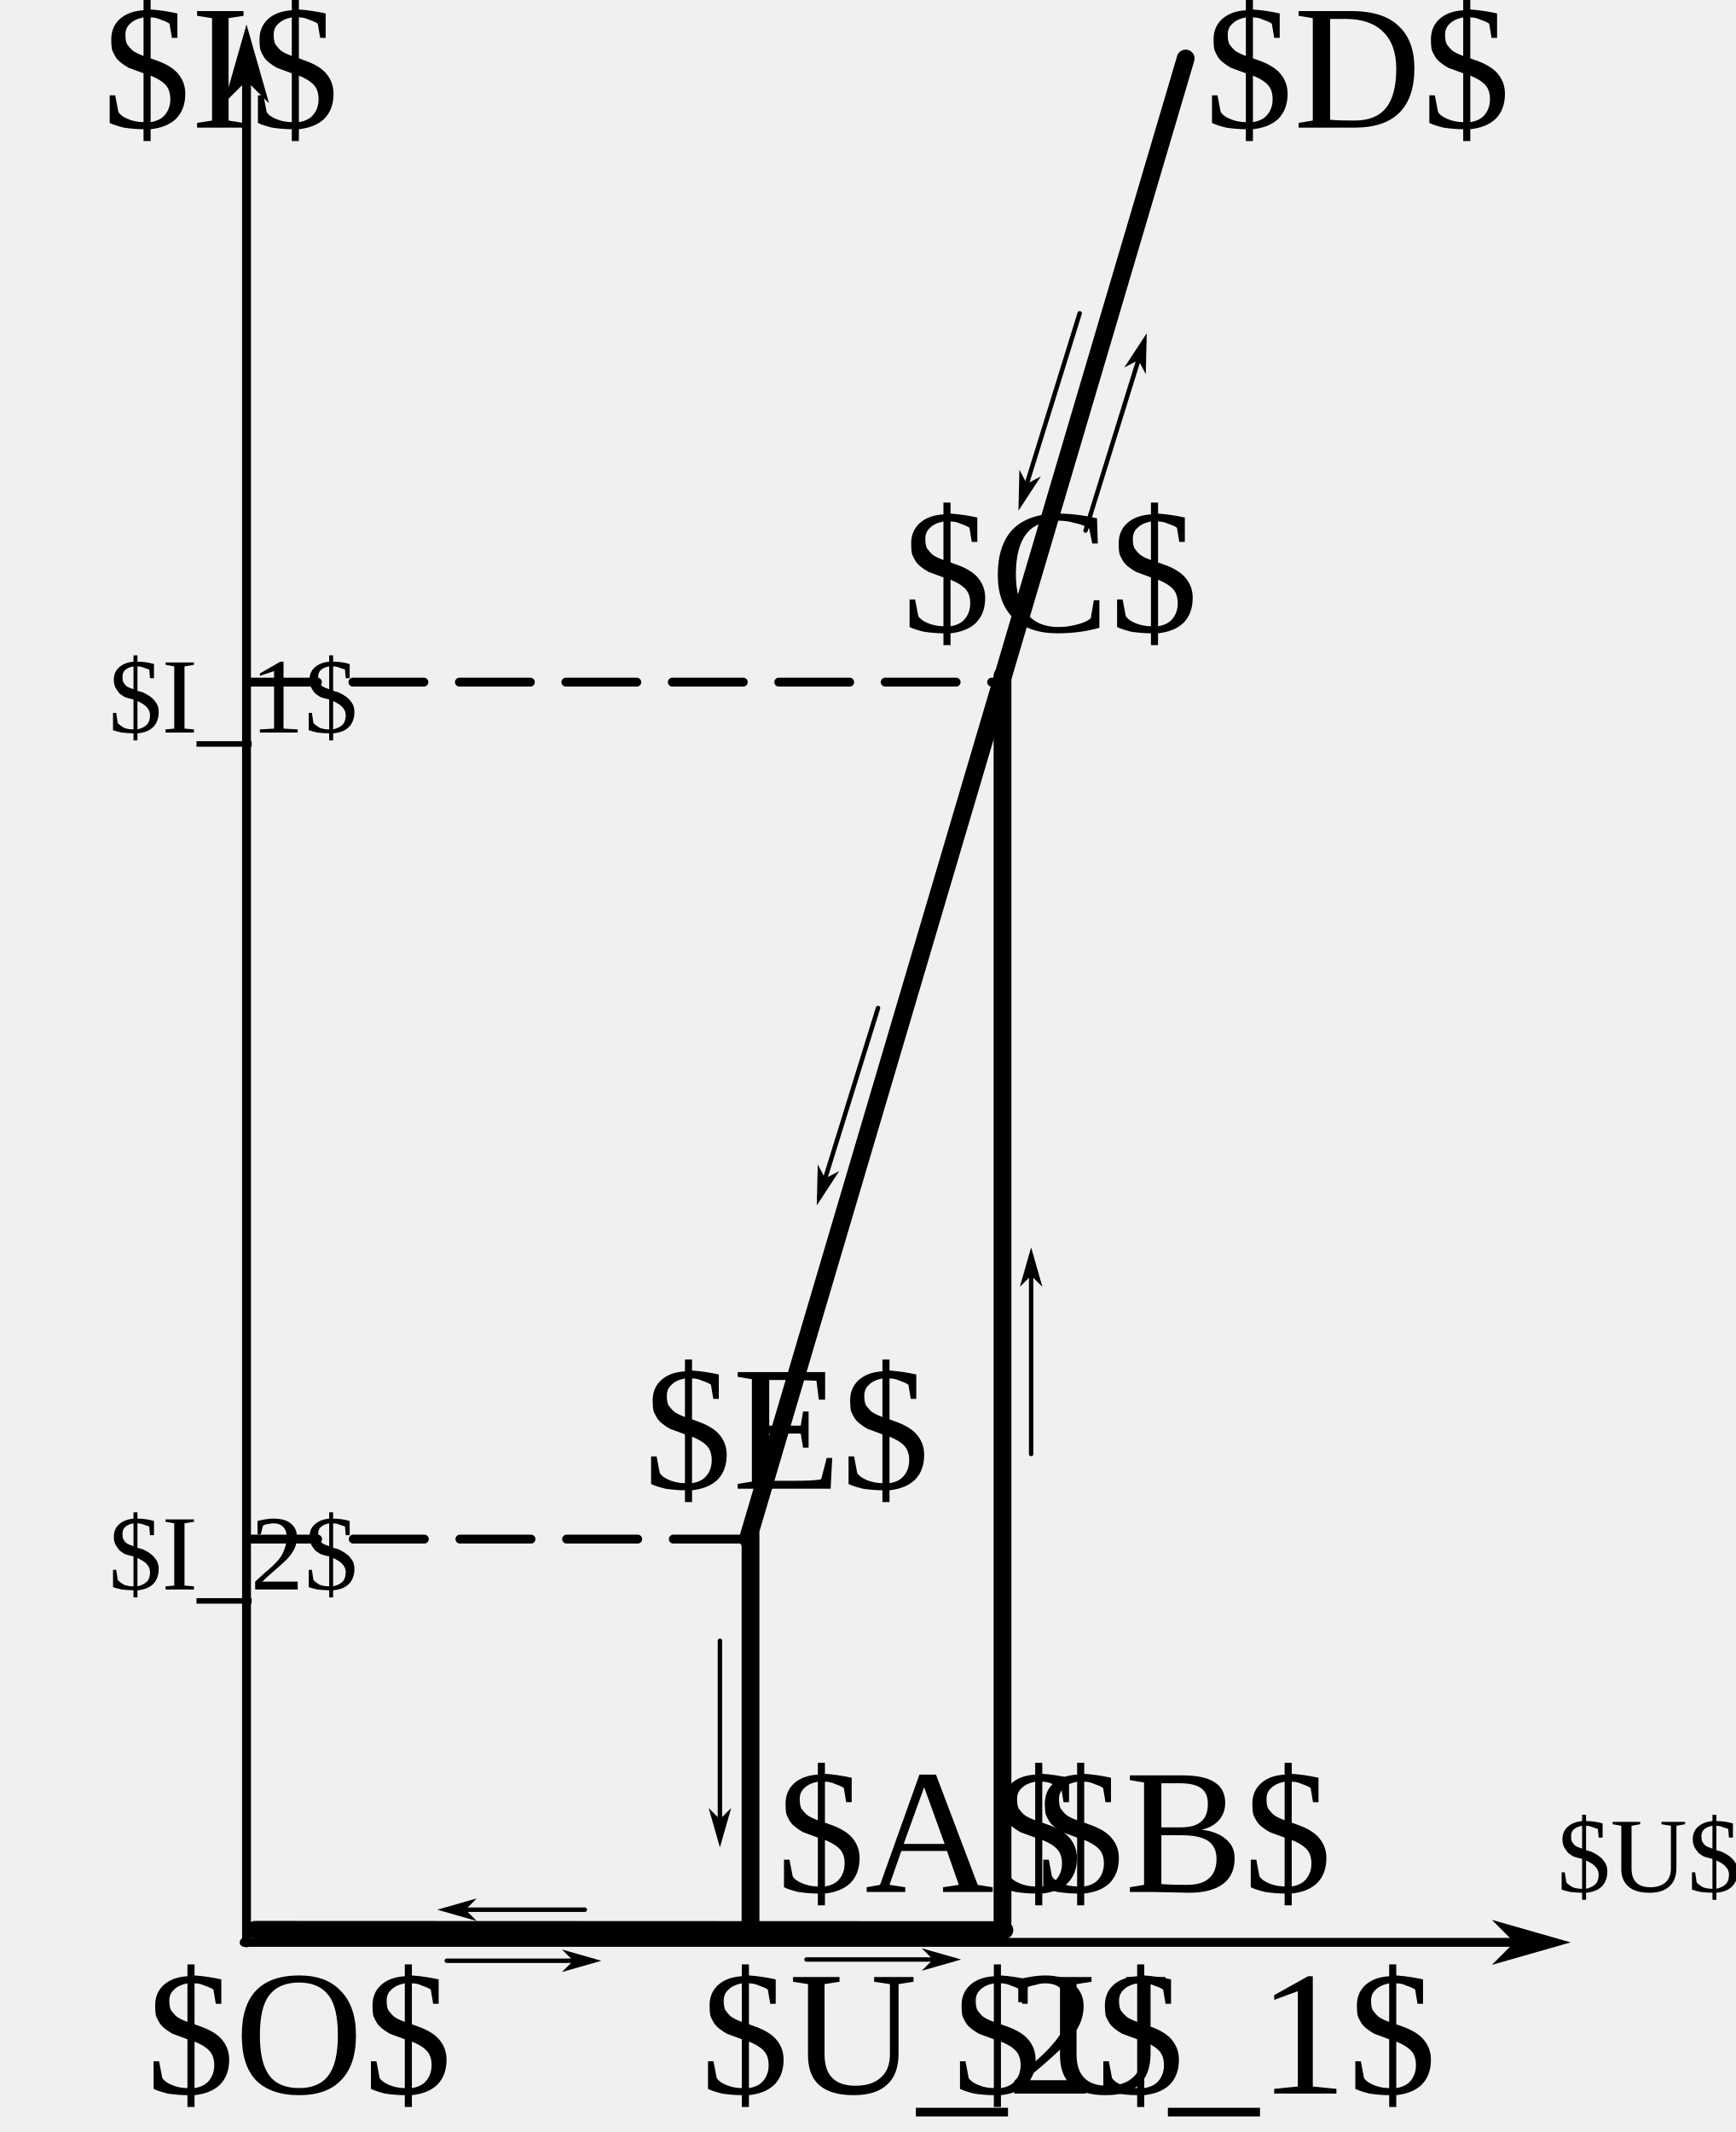
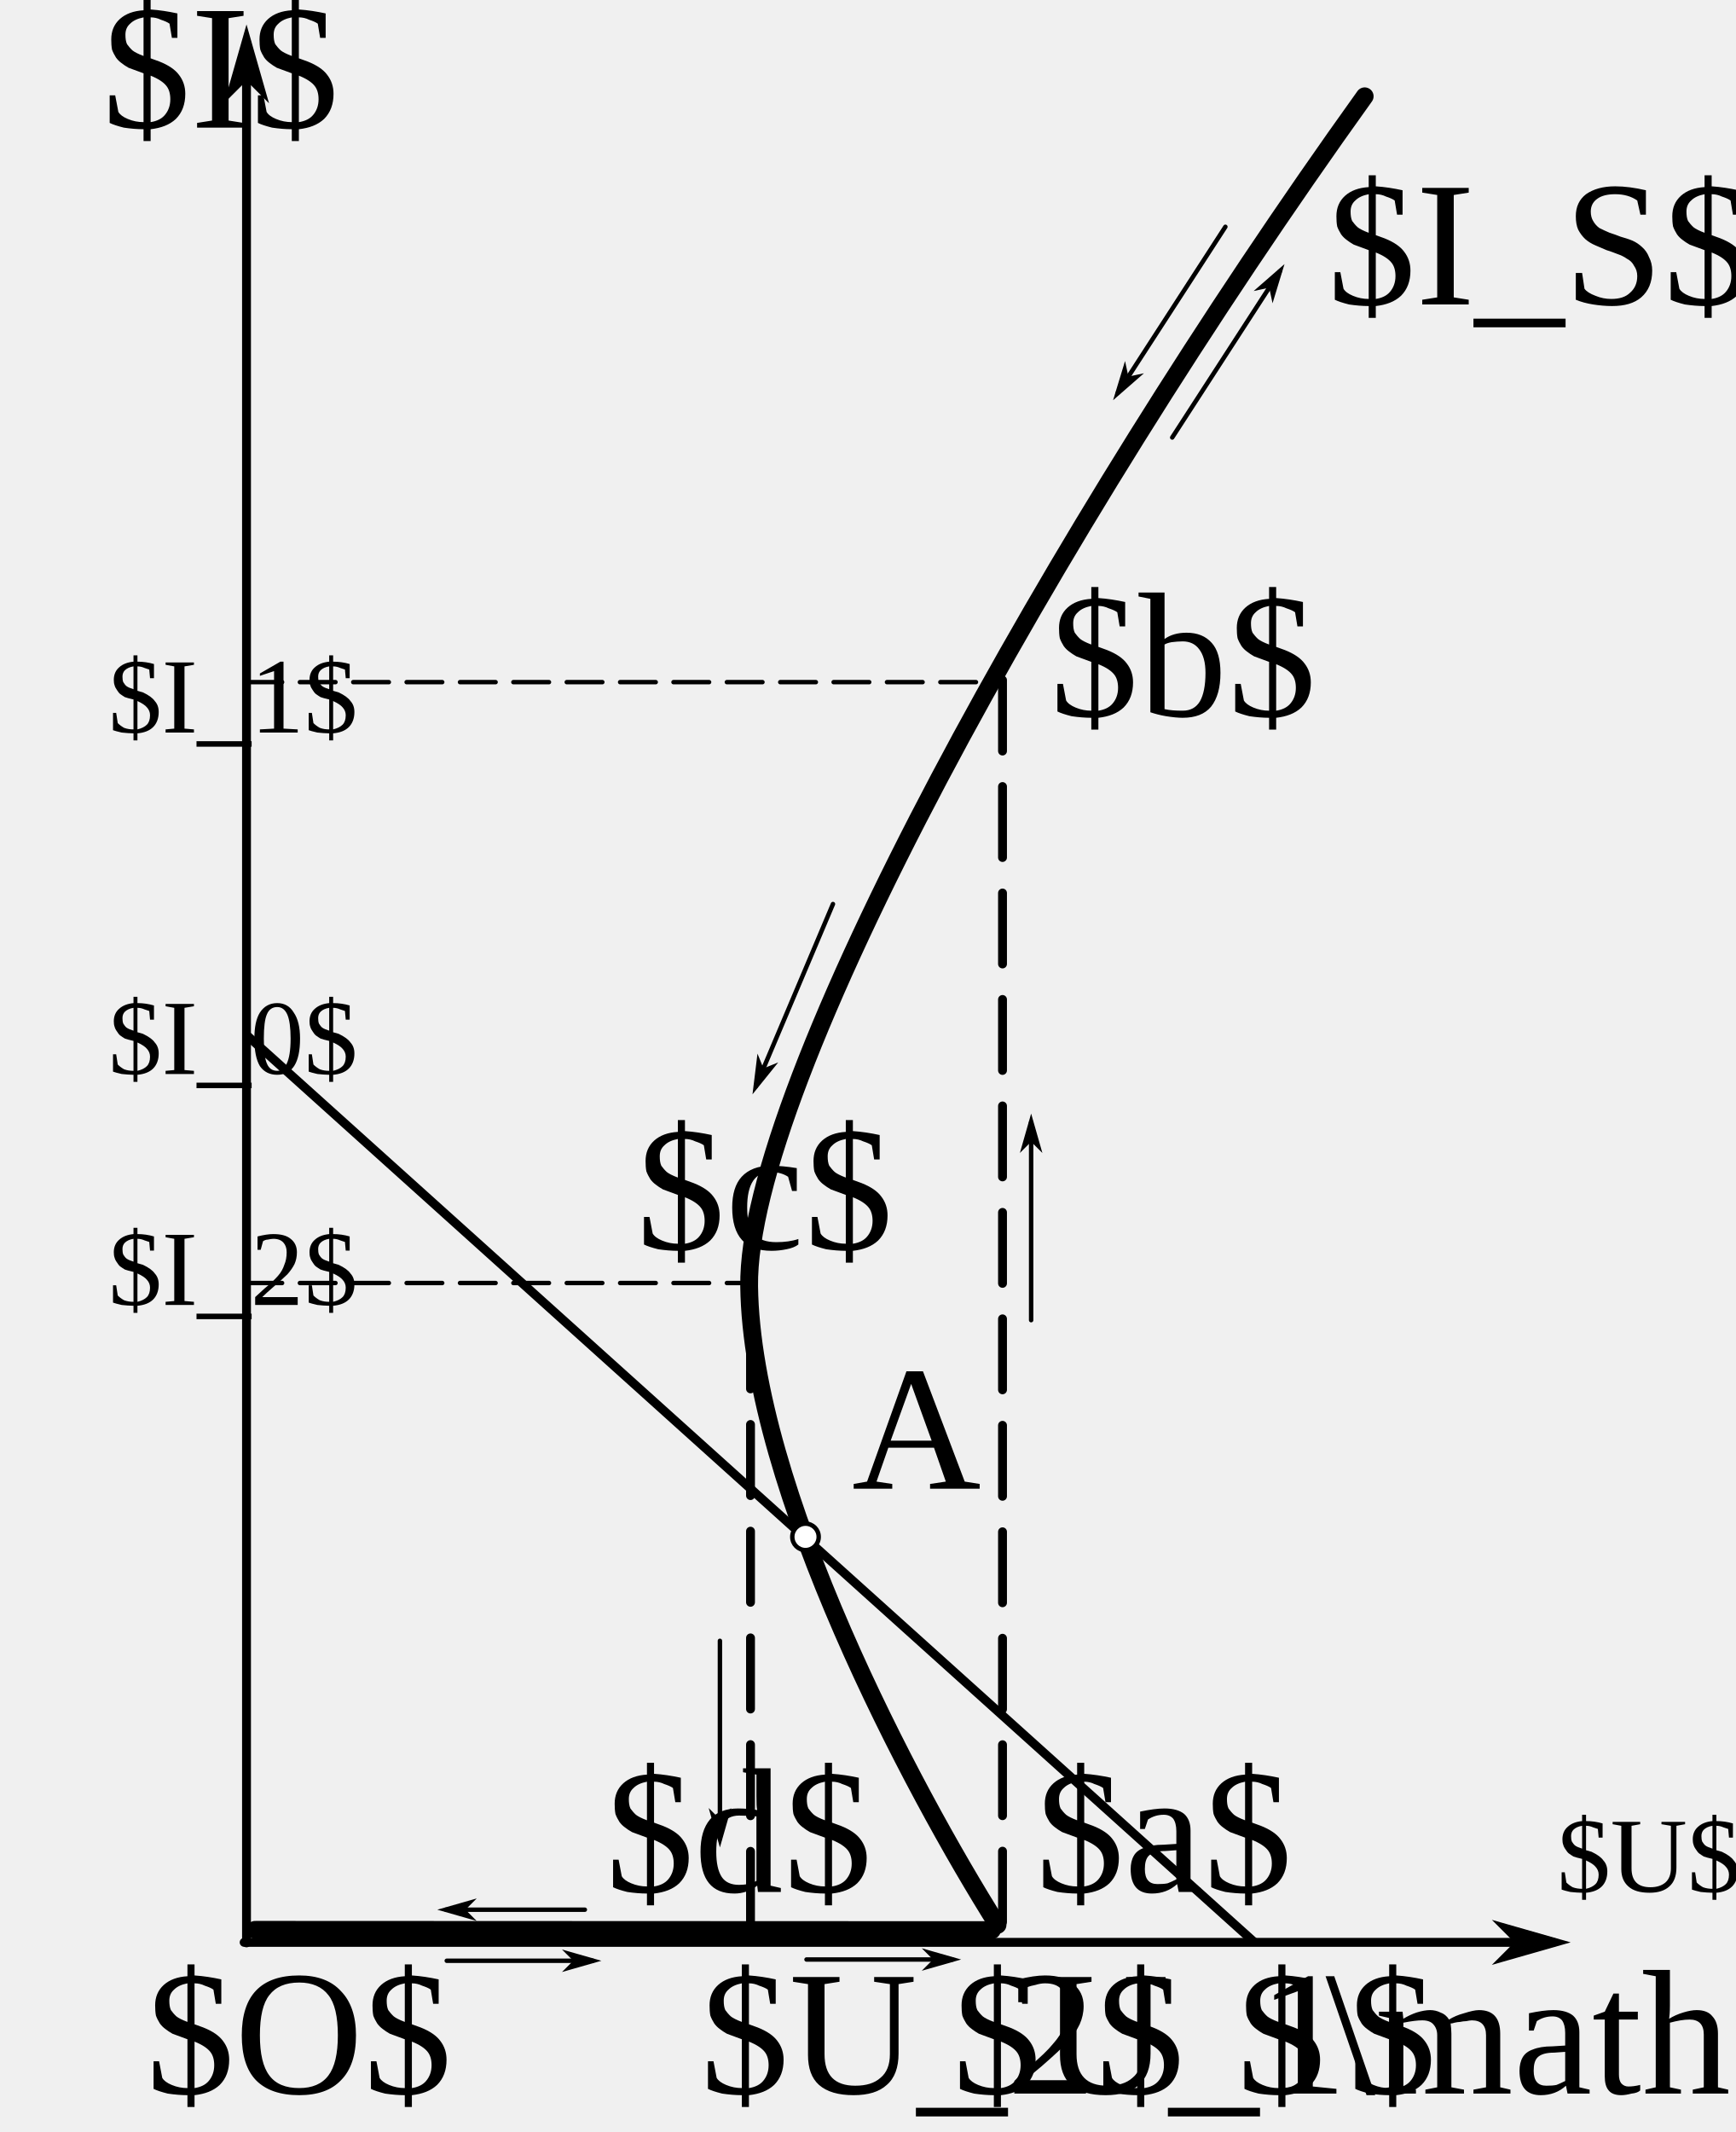
<svg xmlns="http://www.w3.org/2000/svg" width="3.443cm" height="4.229cm" viewBox="0 0 34.428 42.294" version="1.1" id="svg1656">
  <defs id="defs1650">
    <marker style="overflow:visible" id="marker9031" refX="0" refY="0" orient="auto">
      <path transform="matrix(-0.4,0,0,-0.4,-4,0)" style="fill:#000000;fill-opacity:1;fill-rule:evenodd;stroke:#000000;stroke-width:1pt;stroke-opacity:1" d="M 0,0 5,-5 -12.5,0 5,5 Z" id="path9033" />
    </marker>
    <marker style="overflow:visible" id="marker7927" refX="0" refY="0" orient="auto">
      <path transform="matrix(-0.4,0,0,-0.4,-4,0)" style="fill:#000000;fill-opacity:1;fill-rule:evenodd;stroke:#000000;stroke-width:1pt;stroke-opacity:1" d="M 0,0 5,-5 -12.5,0 5,5 Z" id="path7929" />
    </marker>
    <marker orient="auto" refY="0" refX="0" id="marker7687" style="overflow:visible">
      <path id="path7689" d="M 0,0 5,-5 -12.5,0 5,5 Z" style="fill:#000000;fill-opacity:1;fill-rule:evenodd;stroke:#000000;stroke-width:1pt;stroke-opacity:1" transform="matrix(-0.4,0,0,-0.4,-4,0)" />
    </marker>
    <marker orient="auto" refY="0" refX="0" id="marker7231" style="overflow:visible">
      <path id="path7233" d="M 0,0 5,-5 -12.5,0 5,5 Z" style="fill:#000000;fill-opacity:1;fill-rule:evenodd;stroke:#000000;stroke-width:1pt;stroke-opacity:1" transform="matrix(-0.4,0,0,-0.4,-4,0)" />
    </marker>
    <marker orient="auto" refY="0" refX="0" id="marker6487" style="overflow:visible">
      <path id="path6489" d="M 0,0 5,-5 -12.5,0 5,5 Z" style="fill:#000000;fill-opacity:1;fill-rule:evenodd;stroke:#000000;stroke-width:1pt;stroke-opacity:1" transform="matrix(-0.4,0,0,-0.4,-4,0)" />
    </marker>
    <marker style="overflow:visible" id="marker6067" refX="0" refY="0" orient="auto">
      <path transform="matrix(-0.4,0,0,-0.4,-4,0)" style="fill:#000000;fill-opacity:1;fill-rule:evenodd;stroke:#000000;stroke-width:1pt;stroke-opacity:1" d="M 0,0 5,-5 -12.5,0 5,5 Z" id="path6069" />
    </marker>
    <marker orient="auto" refY="0" refX="0" id="marker5413" style="overflow:visible">
      <path id="path5415" d="M 0,0 5,-5 -12.5,0 5,5 Z" style="fill:#000000;fill-opacity:1;fill-rule:evenodd;stroke:#000000;stroke-width:1pt;stroke-opacity:1" transform="matrix(-0.4,0,0,-0.4,-4,0)" />
    </marker>
    <marker orient="auto" refY="0" refX="0" id="marker3825" style="overflow:visible">
      <path id="path3823" d="M 0,0 5,-5 -12.5,0 5,5 0,0 Z" style="fill:#000000;fill-opacity:1;fill-rule:evenodd;stroke:#000000;stroke-width:1pt;stroke-opacity:1" transform="matrix(-0.4,0,0,-0.4,-4,0)" />
    </marker>
    <marker orient="auto" refY="0" refX="0" id="Arrow1Mstart" style="overflow:visible">
      <path id="path2213" d="M 0,0 5,-5 -12.5,0 5,5 0,0 Z" style="fill:#000000;fill-opacity:1;fill-rule:evenodd;stroke:#000000;stroke-width:1pt;stroke-opacity:1" transform="matrix(0.4,0,0,0.4,4,0)" />
    </marker>
    <marker orient="auto" refY="0" refX="0" id="marker2493" style="overflow:visible">
      <path id="path2491" d="M 0,0 5,-5 -12.5,0 5,5 0,0 Z" style="fill:#000000;fill-opacity:1;fill-rule:evenodd;stroke:#000000;stroke-width:1pt;stroke-opacity:1" transform="matrix(-0.4,0,0,-0.4,-4,0)" />
    </marker>
    <marker orient="auto" refY="0" refX="0" id="Arrow1Mend" style="overflow:visible">
      <path id="path2216" d="M 0,0 5,-5 -12.5,0 5,5 0,0 Z" style="fill:#000000;fill-opacity:1;fill-rule:evenodd;stroke:#000000;stroke-width:1pt;stroke-opacity:1" transform="matrix(-0.4,0,0,-0.4,-4,0)" />
    </marker>
    <marker style="overflow:visible" id="marker2588-2" refX="0" refY="0" orient="auto">
      <path transform="matrix(-0.4,0,0,-0.4,-4,0)" style="fill:#000000;fill-opacity:1;fill-rule:evenodd;stroke:#000000;stroke-width:1pt;stroke-opacity:1" d="M 0,0 5,-5 -12.5,0 5,5 Z" id="path2586-2" />
    </marker>
    <marker orient="auto" refY="0" refX="0" id="marker3825-7" style="overflow:visible">
      <path id="path3823-4" d="M 0,0 5,-5 -12.5,0 5,5 Z" style="fill:#000000;fill-opacity:1;fill-rule:evenodd;stroke:#000000;stroke-width:1pt;stroke-opacity:1" transform="matrix(-0.4,0,0,-0.4,-4,0)" />
    </marker>
  </defs>
  <g id="layer1" transform="translate(-2.111621,-250.4679)">
    <path style="fill:none;stroke:#000000;stroke-width:0.176;stroke-linecap:round;stroke-linejoin:miter;stroke-opacity:1;marker-end:url(#marker2493)" d="m 6.953,289 25.973,0" id="path2203" />
    <path style="fill:none;stroke:#000000;stroke-width:0.176;stroke-linecap:round;stroke-linejoin:miter;stroke-miterlimit:4;stroke-dasharray:none;stroke-opacity:1;marker-start:url(#Arrow1Mstart)" d="m 7,251.3 0,37.71" id="path2205" />
-     <path style="fill:none;stroke:#000000;stroke-width:0.176;stroke-linecap:round;stroke-linejoin:miter;stroke-miterlimit:4;stroke-dasharray:1.411, 0.706;stroke-dashoffset:0;stroke-opacity:1" d="m 7,281 10,0" id="path2551" />
-     <path style="fill:none;stroke:#000000;stroke-width:0.353;stroke-linecap:round;stroke-linejoin:miter;stroke-opacity:1" d="m 17,288.605 0,-7.704" id="path2553" />
-     <path style="fill:none;stroke:#000000;stroke-width:0.176;stroke-linecap:round;stroke-linejoin:miter;stroke-miterlimit:4;stroke-dasharray:1.408, 0.704;stroke-dashoffset:0;stroke-opacity:1" d="M 7,264 22,264" id="path2557" />
-     <path style="fill:none;stroke:#000000;stroke-width:0.353;stroke-linecap:round;stroke-linejoin:miter;stroke-miterlimit:4;stroke-dasharray:none;stroke-dashoffset:0;stroke-opacity:1" d="m 22,288.599 0,-24.726" id="path2559" />
-     <path style="fill:none;stroke:#000000;stroke-width:0.353;stroke-linecap:round;stroke-linejoin:miter;stroke-opacity:1" d="m 16.948,281 8.686,-29.371" id="path2561" />
-     <path style="fill:none;stroke:#000000;stroke-width:0.088;stroke-linecap:round;stroke-linejoin:miter;stroke-opacity:1;marker-end:url(#marker2588-2)" d="m 22.568,279.312 0,-3.925" id="path2578-9" />
+     <path style="fill:none;stroke:#000000;stroke-width:0.088;stroke-linecap:round;stroke-linejoin:miter;stroke-miterlimit:4;stroke-dasharray:0.706, 0.353;stroke-dashoffset:0;stroke-opacity:1" d="m 7,275.92 10,0" id="path2551" />
+     <path style="fill:none;stroke:#000000;stroke-width:0.176;stroke-linecap:round;stroke-linejoin:miter;stroke-miterlimit:4;stroke-dasharray:1.411, 0.706;stroke-dashoffset:0;stroke-opacity:1" d="m 17,288.605 0,-12.396" id="path2553" />
+     <path style="fill:none;stroke:#000000;stroke-width:0.088;stroke-linecap:round;stroke-linejoin:miter;stroke-miterlimit:4;stroke-dasharray:0.706,0.353;stroke-dashoffset:0;stroke-opacity:1" d="M 7,264 22,264" id="path2557" />
+     <path style="fill:none;stroke:#000000;stroke-width:0.176;stroke-linecap:round;stroke-linejoin:miter;stroke-miterlimit:4;stroke-dasharray:1.408,0.704;stroke-dashoffset:0;stroke-opacity:1" d="m 22,288.599 0,-24.726" id="path2559" />
+     <path style="fill:none;stroke:#000000;stroke-width:0.353;stroke-linecap:round;stroke-linejoin:miter;stroke-opacity:1" d="m 29.186,252.378 c -6.186,8.622 -12.264,19.608 -12.213,23.608 0.052,4 3.244,10.001 4.928,12.668" id="path2561" />
+     <path style="fill:none;stroke:#000000;stroke-width:0.088;stroke-linecap:round;stroke-linejoin:miter;stroke-opacity:1;marker-end:url(#marker2588-2)" d="m 22.568,276.657 0,-3.925" id="path2578-9" />
    <g id="layer2">
      <text xml:space="preserve" style="font-style:normal;font-variant:normal;font-weight:normal;font-stretch:normal;font-size:2.117px;line-height:1.25;font-family:'Times New Roman';-inkscape-font-specification:'Times New Roman, Normal';text-align:start;letter-spacing:0px;word-spacing:0px;writing-mode:lr-tb;text-anchor:start;fill:#000000;fill-opacity:1;stroke:none;stroke-width:0.265" x="33" y="288" id="text4973">
        <tspan id="tspan4971" x="33" y="288" style="stroke-width:0.265">$U$</tspan>
      </text>
      <text xml:space="preserve" style="font-style:normal;font-variant:normal;font-weight:normal;font-stretch:normal;font-size:2.117px;line-height:1.25;font-family:'Times New Roman';-inkscape-font-specification:'Times New Roman, Normal';text-align:start;letter-spacing:0px;word-spacing:0px;writing-mode:lr-tb;text-anchor:start;fill:#000000;fill-opacity:1;stroke:none;stroke-width:0.265" x="4.129" y="253" id="text4977">
        <tspan id="tspan4975" x="4.129" y="253" style="font-size:3.528px;stroke-width:0.265">$I$</tspan>
      </text>
      <text xml:space="preserve" style="font-style:normal;font-variant:normal;font-weight:normal;font-stretch:normal;font-size:2.117px;line-height:1.25;font-family:'Times New Roman';-inkscape-font-specification:'Times New Roman, Normal';text-align:start;letter-spacing:0px;word-spacing:0px;writing-mode:lr-tb;text-anchor:start;fill:#000000;fill-opacity:1;stroke:none;stroke-width:0.265" x="21" y="292" id="text4981">
        <tspan id="tspan4979" x="21" y="292" style="font-size:3.528px;stroke-width:0.265">$U_1$</tspan>
      </text>
      <text xml:space="preserve" style="font-style:normal;font-variant:normal;font-weight:normal;font-stretch:normal;font-size:2.117px;line-height:1.25;font-family:'Times New Roman';-inkscape-font-specification:'Times New Roman, Normal';text-align:start;letter-spacing:0px;word-spacing:0px;writing-mode:lr-tb;text-anchor:start;fill:#000000;fill-opacity:1;stroke:none;stroke-width:0.265" x="16" y="292" id="text4985">
        <tspan id="tspan4983" x="16" y="292" style="font-size:3.528px;stroke-width:0.265">$U_2$</tspan>
      </text>
      <text xml:space="preserve" style="font-style:normal;font-variant:normal;font-weight:normal;font-stretch:normal;font-size:2.117px;line-height:1.25;font-family:'Times New Roman';-inkscape-font-specification:'Times New Roman, Normal';text-align:start;letter-spacing:0px;word-spacing:0px;writing-mode:lr-tb;text-anchor:start;fill:#000000;fill-opacity:1;stroke:none;stroke-width:0.265" x="4.258" y="265" id="text4989">
        <tspan id="tspan4987" x="4.258" y="265" style="stroke-width:0.265">$I_1$</tspan>
      </text>
-       <text xml:space="preserve" style="font-style:normal;font-variant:normal;font-weight:normal;font-stretch:normal;font-size:2.117px;line-height:1.25;font-family:'Times New Roman';-inkscape-font-specification:'Times New Roman, Normal';text-align:start;letter-spacing:0px;word-spacing:0px;writing-mode:lr-tb;text-anchor:start;fill:#000000;fill-opacity:1;stroke:none;stroke-width:0.265" x="4.258" y="282" id="text4993">
-         <tspan id="tspan4991" x="4.258" y="282" style="stroke-width:0.265">$I_2$</tspan>
+       <text xml:space="preserve" style="font-style:normal;font-variant:normal;font-weight:normal;font-stretch:normal;font-size:2.117px;line-height:1.25;font-family:'Times New Roman';-inkscape-font-specification:'Times New Roman, Normal';text-align:start;letter-spacing:0px;word-spacing:0px;writing-mode:lr-tb;text-anchor:start;fill:#000000;fill-opacity:1;stroke:none;stroke-width:0.265" x="4.258" y="276.356" id="text4993">
+         <tspan id="tspan4991" x="4.258" y="276.356" style="stroke-width:0.265">$I_2$</tspan>
+       </text>
+       <text id="text5290" y="271.773" x="4.258" style="font-style:normal;font-variant:normal;font-weight:normal;font-stretch:normal;font-size:2.117px;line-height:1.25;font-family:'Times New Roman';-inkscape-font-specification:'Times New Roman, Normal';text-align:start;letter-spacing:0px;word-spacing:0px;writing-mode:lr-tb;text-anchor:start;fill:#000000;fill-opacity:1;stroke:none;stroke-width:0.265" xml:space="preserve">
+         <tspan style="stroke-width:0.265" y="271.773" x="4.258" id="tspan5292">$I_0$</tspan>
+       </text>
+       <text xml:space="preserve" style="color:#000000;font-style:normal;font-variant:normal;font-weight:normal;font-stretch:normal;font-size:3.528px;line-height:125%;font-family:'Times New Roman';-inkscape-font-specification:'Times New Roman, ';text-indent:0;text-align:start;text-decoration:none;text-decoration-line:none;text-decoration-style:solid;text-decoration-color:#000000;letter-spacing:0px;word-spacing:0px;text-transform:none;direction:ltr;block-progression:tb;writing-mode:lr-tb;baseline-shift:baseline;text-anchor:start;white-space:normal;clip-rule:nonzero;display:inline;overflow:visible;visibility:visible;opacity:1;isolation:auto;mix-blend-mode:normal;color-interpolation:sRGB;color-interpolation-filters:linearRGB;solid-color:#000000;solid-opacity:1;fill:#000000;fill-opacity:1;fill-rule:nonzero;stroke:none;stroke-width:0.5;stroke-linecap:butt;stroke-linejoin:miter;stroke-miterlimit:4;stroke-dasharray:none;stroke-dashoffset:0;stroke-opacity:1;color-rendering:auto;image-rendering:auto;shape-rendering:auto;text-rendering:auto;enable-background:accumulate" x="19.017" y="280" id="text5294">
+         <tspan id="tspan5296" x="19.017" y="280">A</tspan>
+       </text>
+       <text id="text5298" y="292" x="26.644" style="font-style:normal;font-variant:normal;font-weight:normal;font-stretch:normal;font-size:2.117px;line-height:1.25;font-family:'Times New Roman';-inkscape-font-specification:'Times New Roman, Normal';text-align:start;letter-spacing:0px;word-spacing:0px;writing-mode:lr-tb;text-anchor:start;fill:#000000;fill-opacity:1;stroke:none;stroke-width:0.265" xml:space="preserve">
+         <tspan style="font-size:3.528px;stroke-width:0.265" y="292" x="26.644" id="tspan5300">$\mathcal{E}$</tspan>
      </text>
    </g>
-     <path id="path4785" d="m 7.171,288.751 14.866,0.006" style="fill:none;stroke:#000000;stroke-width:0.353;stroke-linecap:round;stroke-linejoin:miter;stroke-opacity:1" />
-     <path id="path5411" d="m 23.647,260.993 1.163,-3.749" style="fill:none;stroke:#000000;stroke-width:0.088;stroke-linecap:round;stroke-linejoin:miter;stroke-opacity:1;marker-end:url(#marker5413)" />
-     <path style="fill:none;stroke:#000000;stroke-width:0.088;stroke-linecap:round;stroke-linejoin:miter;stroke-opacity:1;marker-end:url(#marker6067)" d="m 23.531,256.684 -1.163,3.749" id="path6065" />
+     <path id="path4785" d="m 7.171,288.751 14.619,0.006" style="fill:none;stroke:#000000;stroke-width:0.353;stroke-linecap:round;stroke-linejoin:miter;stroke-opacity:1" />
+     <path id="path5411" d="m 25.367,259.147 2.134,-3.295" style="fill:none;stroke:#000000;stroke-width:0.088;stroke-linecap:round;stroke-linejoin:miter;stroke-opacity:1;marker-end:url(#marker5413)" />
+     <path style="fill:none;stroke:#000000;stroke-width:0.088;stroke-linecap:round;stroke-linejoin:miter;stroke-opacity:1;marker-end:url(#marker6067)" d="m 26.422,254.967 -2.134,3.295" id="path6065" />
    <path id="path6485" d="m 10.973,289.365 2.895,0" style="fill:none;stroke:#000000;stroke-width:0.088;stroke-linecap:round;stroke-linejoin:miter;stroke-opacity:1;marker-end:url(#marker6487)" />
-     <path id="path7229" d="m 19.53,270.465 -1.163,3.749" style="fill:none;stroke:#000000;stroke-width:0.088;stroke-linecap:round;stroke-linejoin:miter;stroke-opacity:1;marker-end:url(#marker7231)" />
+     <path id="path7229" d="m 18.636,268.402 -1.529,3.615" style="fill:none;stroke:#000000;stroke-width:0.088;stroke-linecap:round;stroke-linejoin:miter;stroke-opacity:1;marker-end:url(#marker7231)" />
    <path id="path7685" d="m 16.393,283.018 0,3.925" style="fill:none;stroke:#000000;stroke-width:0.088;stroke-linecap:round;stroke-linejoin:miter;stroke-opacity:1;marker-end:url(#marker7687)" />
    <path style="fill:none;stroke:#000000;stroke-width:0.088;stroke-linecap:round;stroke-linejoin:miter;stroke-opacity:1;marker-end:url(#marker7927)" d="m 13.713,288.352 -2.754,0" id="path7925" />
    <path style="fill:none;stroke:#000000;stroke-width:0.088;stroke-linecap:round;stroke-linejoin:miter;stroke-opacity:1;marker-end:url(#marker9031)" d="m 18.111,289.34 2.895,0" id="path9029" />
    <text xml:space="preserve" style="color:#000000;font-style:normal;font-variant:normal;font-weight:normal;font-stretch:normal;font-size:3.528px;line-height:125%;font-family:'Times New Roman';-inkscape-font-specification:'Times New Roman, ';text-indent:0;text-align:start;text-decoration:none;text-decoration-line:none;text-decoration-style:solid;text-decoration-color:#000000;letter-spacing:0px;word-spacing:0px;text-transform:none;direction:ltr;block-progression:tb;writing-mode:lr-tb;baseline-shift:baseline;text-anchor:start;white-space:normal;clip-rule:nonzero;display:inline;overflow:visible;visibility:visible;opacity:1;isolation:auto;mix-blend-mode:normal;color-interpolation:sRGB;color-interpolation-filters:linearRGB;solid-color:#000000;solid-opacity:1;fill:#000000;fill-opacity:1;fill-rule:nonzero;stroke:none;stroke-width:0.5;stroke-linecap:butt;stroke-linejoin:miter;stroke-miterlimit:4;stroke-dasharray:none;stroke-dashoffset:0;stroke-opacity:1;color-rendering:auto;image-rendering:auto;shape-rendering:auto;text-rendering:auto;enable-background:accumulate" x="5" y="292" id="text9353">
      <tspan id="tspan9355" x="5" y="292">$O$</tspan>
    </text>
-     <text xml:space="preserve" style="color:#000000;font-style:normal;font-variant:normal;font-weight:normal;font-stretch:normal;font-size:3.528px;line-height:125%;font-family:'Times New Roman';-inkscape-font-specification:'Times New Roman, ';text-indent:0;text-align:start;text-decoration:none;text-decoration-line:none;text-decoration-style:solid;text-decoration-color:#000000;letter-spacing:0px;word-spacing:0px;text-transform:none;direction:ltr;block-progression:tb;writing-mode:lr-tb;baseline-shift:baseline;text-anchor:start;white-space:normal;clip-rule:nonzero;display:inline;overflow:visible;visibility:visible;opacity:1;isolation:auto;mix-blend-mode:normal;color-interpolation:sRGB;color-interpolation-filters:linearRGB;solid-color:#000000;solid-opacity:1;fill:#000000;fill-opacity:1;fill-rule:nonzero;stroke:none;stroke-width:0.5;stroke-linecap:butt;stroke-linejoin:miter;stroke-miterlimit:4;stroke-dasharray:none;stroke-dashoffset:0;stroke-opacity:1;color-rendering:auto;image-rendering:auto;shape-rendering:auto;text-rendering:auto;enable-background:accumulate" x="17.506" y="288" id="text9357">
-       <tspan id="tspan9359" x="17.506" y="288">$A$</tspan>
+     <text xml:space="preserve" style="color:#000000;font-style:normal;font-variant:normal;font-weight:normal;font-stretch:normal;font-size:3.528px;line-height:125%;font-family:'Times New Roman';-inkscape-font-specification:'Times New Roman, ';text-indent:0;text-align:start;text-decoration:none;text-decoration-line:none;text-decoration-style:solid;text-decoration-color:#000000;letter-spacing:0px;word-spacing:0px;text-transform:none;direction:ltr;block-progression:tb;writing-mode:lr-tb;baseline-shift:baseline;text-anchor:start;white-space:normal;clip-rule:nonzero;display:inline;overflow:visible;visibility:visible;opacity:1;isolation:auto;mix-blend-mode:normal;color-interpolation:sRGB;color-interpolation-filters:linearRGB;solid-color:#000000;solid-opacity:1;fill:#000000;fill-opacity:1;fill-rule:nonzero;stroke:none;stroke-width:0.5;stroke-linecap:butt;stroke-linejoin:miter;stroke-miterlimit:4;stroke-dasharray:none;stroke-dashoffset:0;stroke-opacity:1;color-rendering:auto;image-rendering:auto;shape-rendering:auto;text-rendering:auto;enable-background:accumulate" x="14.119" y="288" id="text9357">
+       <tspan id="tspan9359" x="14.119" y="288">$d$</tspan>
    </text>
    <text id="text9361" y="288" x="22.654" style="color:#000000;font-style:normal;font-variant:normal;font-weight:normal;font-stretch:normal;font-size:3.528px;line-height:125%;font-family:'Times New Roman';-inkscape-font-specification:'Times New Roman, ';text-indent:0;text-align:start;text-decoration:none;text-decoration-line:none;text-decoration-style:solid;text-decoration-color:#000000;letter-spacing:0px;word-spacing:0px;text-transform:none;direction:ltr;block-progression:tb;writing-mode:lr-tb;baseline-shift:baseline;text-anchor:start;white-space:normal;clip-rule:nonzero;display:inline;overflow:visible;visibility:visible;opacity:1;isolation:auto;mix-blend-mode:normal;color-interpolation:sRGB;color-interpolation-filters:linearRGB;solid-color:#000000;solid-opacity:1;fill:#000000;fill-opacity:1;fill-rule:nonzero;stroke:none;stroke-width:0.5;stroke-linecap:butt;stroke-linejoin:miter;stroke-miterlimit:4;stroke-dasharray:none;stroke-dashoffset:0;stroke-opacity:1;color-rendering:auto;image-rendering:auto;shape-rendering:auto;text-rendering:auto;enable-background:accumulate" xml:space="preserve">
-       <tspan y="288" x="22.654" id="tspan9363">$B$</tspan>
+       <tspan y="288" x="22.654" id="tspan9363">$a$</tspan>
    </text>
-     <text xml:space="preserve" style="color:#000000;font-style:normal;font-variant:normal;font-weight:normal;font-stretch:normal;font-size:3.528px;line-height:125%;font-family:'Times New Roman';-inkscape-font-specification:'Times New Roman, ';text-indent:0;text-align:start;text-decoration:none;text-decoration-line:none;text-decoration-style:solid;text-decoration-color:#000000;letter-spacing:0px;word-spacing:0px;text-transform:none;direction:ltr;block-progression:tb;writing-mode:lr-tb;baseline-shift:baseline;text-anchor:start;white-space:normal;clip-rule:nonzero;display:inline;overflow:visible;visibility:visible;opacity:1;isolation:auto;mix-blend-mode:normal;color-interpolation:sRGB;color-interpolation-filters:linearRGB;solid-color:#000000;solid-opacity:1;fill:#000000;fill-opacity:1;fill-rule:nonzero;stroke:none;stroke-width:0.5;stroke-linecap:butt;stroke-linejoin:miter;stroke-miterlimit:4;stroke-dasharray:none;stroke-dashoffset:0;stroke-opacity:1;color-rendering:auto;image-rendering:auto;shape-rendering:auto;text-rendering:auto;enable-background:accumulate" x="20" y="263" id="text9365">
-       <tspan id="tspan9367" x="20" y="263">$C$</tspan>
+     <text xml:space="preserve" style="color:#000000;font-style:normal;font-variant:normal;font-weight:normal;font-stretch:normal;font-size:3.528px;line-height:125%;font-family:'Times New Roman';-inkscape-font-specification:'Times New Roman, ';text-indent:0;text-align:start;text-decoration:none;text-decoration-line:none;text-decoration-style:solid;text-decoration-color:#000000;letter-spacing:0px;word-spacing:0px;text-transform:none;direction:ltr;block-progression:tb;writing-mode:lr-tb;baseline-shift:baseline;text-anchor:start;white-space:normal;clip-rule:nonzero;display:inline;overflow:visible;visibility:visible;opacity:1;isolation:auto;mix-blend-mode:normal;color-interpolation:sRGB;color-interpolation-filters:linearRGB;solid-color:#000000;solid-opacity:1;fill:#000000;fill-opacity:1;fill-rule:nonzero;stroke:none;stroke-width:0.5;stroke-linecap:butt;stroke-linejoin:miter;stroke-miterlimit:4;stroke-dasharray:none;stroke-dashoffset:0;stroke-opacity:1;color-rendering:auto;image-rendering:auto;shape-rendering:auto;text-rendering:auto;enable-background:accumulate" x="22.934" y="264.677" id="text9365">
+       <tspan id="tspan9367" x="22.934" y="264.677">$b$</tspan>
    </text>
-     <text id="text9369" y="253" x="26" style="color:#000000;font-style:normal;font-variant:normal;font-weight:normal;font-stretch:normal;font-size:3.528px;line-height:125%;font-family:'Times New Roman';-inkscape-font-specification:'Times New Roman, ';text-indent:0;text-align:start;text-decoration:none;text-decoration-line:none;text-decoration-style:solid;text-decoration-color:#000000;letter-spacing:0px;word-spacing:0px;text-transform:none;direction:ltr;block-progression:tb;writing-mode:lr-tb;baseline-shift:baseline;text-anchor:start;white-space:normal;clip-rule:nonzero;display:inline;overflow:visible;visibility:visible;opacity:1;isolation:auto;mix-blend-mode:normal;color-interpolation:sRGB;color-interpolation-filters:linearRGB;solid-color:#000000;solid-opacity:1;fill:#000000;fill-opacity:1;fill-rule:nonzero;stroke:none;stroke-width:0.5;stroke-linecap:butt;stroke-linejoin:miter;stroke-miterlimit:4;stroke-dasharray:none;stroke-dashoffset:0;stroke-opacity:1;color-rendering:auto;image-rendering:auto;shape-rendering:auto;text-rendering:auto;enable-background:accumulate" xml:space="preserve">
-       <tspan y="253" x="26" id="tspan9371">$D$</tspan>
+     <text xml:space="preserve" style="color:#000000;font-style:normal;font-variant:normal;font-weight:normal;font-stretch:normal;font-size:3.528px;line-height:125%;font-family:'Times New Roman';-inkscape-font-specification:'Times New Roman, ';text-indent:0;text-align:start;text-decoration:none;text-decoration-line:none;text-decoration-style:solid;text-decoration-color:#000000;letter-spacing:0px;word-spacing:0px;text-transform:none;direction:ltr;block-progression:tb;writing-mode:lr-tb;baseline-shift:baseline;text-anchor:start;white-space:normal;clip-rule:nonzero;display:inline;overflow:visible;visibility:visible;opacity:1;isolation:auto;mix-blend-mode:normal;color-interpolation:sRGB;color-interpolation-filters:linearRGB;solid-color:#000000;solid-opacity:1;fill:#000000;fill-opacity:1;fill-rule:nonzero;stroke:none;stroke-width:0.5;stroke-linecap:butt;stroke-linejoin:miter;stroke-miterlimit:4;stroke-dasharray:none;stroke-dashoffset:0;stroke-opacity:1;color-rendering:auto;image-rendering:auto;shape-rendering:auto;text-rendering:auto;enable-background:accumulate" x="14.731" y="275.25" id="text9559">
+       <tspan id="tspan9561" x="14.731" y="275.25">$c$</tspan>
    </text>
-     <text xml:space="preserve" style="color:#000000;font-style:normal;font-variant:normal;font-weight:normal;font-stretch:normal;font-size:3.528px;line-height:125%;font-family:'Times New Roman';-inkscape-font-specification:'Times New Roman, ';text-indent:0;text-align:start;text-decoration:none;text-decoration-line:none;text-decoration-style:solid;text-decoration-color:#000000;letter-spacing:0px;word-spacing:0px;text-transform:none;direction:ltr;block-progression:tb;writing-mode:lr-tb;baseline-shift:baseline;text-anchor:start;white-space:normal;clip-rule:nonzero;display:inline;overflow:visible;visibility:visible;opacity:1;isolation:auto;mix-blend-mode:normal;color-interpolation:sRGB;color-interpolation-filters:linearRGB;solid-color:#000000;solid-opacity:1;fill:#000000;fill-opacity:1;fill-rule:nonzero;stroke:none;stroke-width:0.5;stroke-linecap:butt;stroke-linejoin:miter;stroke-miterlimit:4;stroke-dasharray:none;stroke-dashoffset:0;stroke-opacity:1;color-rendering:auto;image-rendering:auto;shape-rendering:auto;text-rendering:auto;enable-background:accumulate" x="14.871" y="280" id="text9559">
-       <tspan id="tspan9561" x="14.871" y="280">$E$</tspan>
+     <path style="color:#000000;clip-rule:nonzero;display:inline;overflow:visible;visibility:visible;opacity:1;isolation:auto;mix-blend-mode:normal;color-interpolation:sRGB;color-interpolation-filters:linearRGB;solid-color:#000000;solid-opacity:1;fill:none;fill-opacity:1;fill-rule:evenodd;stroke:#000000;stroke-width:0.176;stroke-linecap:butt;stroke-linejoin:miter;stroke-miterlimit:4;stroke-dasharray:none;stroke-dashoffset:0;stroke-opacity:1;color-rendering:auto;image-rendering:auto;shape-rendering:auto;text-rendering:auto;enable-background:accumulate" d="m 7,271 20,18" id="path5281" />
+     <circle style="color:#000000;clip-rule:nonzero;display:inline;overflow:visible;visibility:visible;opacity:1;isolation:auto;mix-blend-mode:normal;color-interpolation:sRGB;color-interpolation-filters:linearRGB;solid-color:#000000;solid-opacity:1;fill:#ffffff;fill-opacity:1;fill-rule:nonzero;stroke:#000000;stroke-width:0.088;stroke-linecap:butt;stroke-linejoin:miter;stroke-miterlimit:4;stroke-dasharray:none;stroke-dashoffset:0;stroke-opacity:1;color-rendering:auto;image-rendering:auto;shape-rendering:auto;text-rendering:auto;enable-background:accumulate" id="path5288" cx="18.091" cy="280.956" r="0.262" />
+     <text xml:space="preserve" style="color:#000000;font-style:normal;font-variant:normal;font-weight:normal;font-stretch:normal;font-size:3.528px;line-height:125%;font-family:'Times New Roman';-inkscape-font-specification:'Times New Roman, ';text-indent:0;text-align:start;text-decoration:none;text-decoration-line:none;text-decoration-style:solid;text-decoration-color:#000000;letter-spacing:0px;word-spacing:0px;text-transform:none;direction:ltr;block-progression:tb;writing-mode:lr-tb;baseline-shift:baseline;text-anchor:start;white-space:normal;clip-rule:nonzero;display:inline;overflow:visible;visibility:visible;opacity:1;isolation:auto;mix-blend-mode:normal;color-interpolation:sRGB;color-interpolation-filters:linearRGB;solid-color:#000000;solid-opacity:1;fill:#000000;fill-opacity:1;fill-rule:nonzero;stroke:none;stroke-width:0.5;stroke-linecap:butt;stroke-linejoin:miter;stroke-miterlimit:4;stroke-dasharray:none;stroke-dashoffset:0;stroke-opacity:1;color-rendering:auto;image-rendering:auto;shape-rendering:auto;text-rendering:auto;enable-background:accumulate" x="28.437" y="256.506" id="text5321">
+       <tspan id="tspan5323" x="28.437" y="256.506">$I_S$</tspan>
    </text>
  </g>
</svg>
